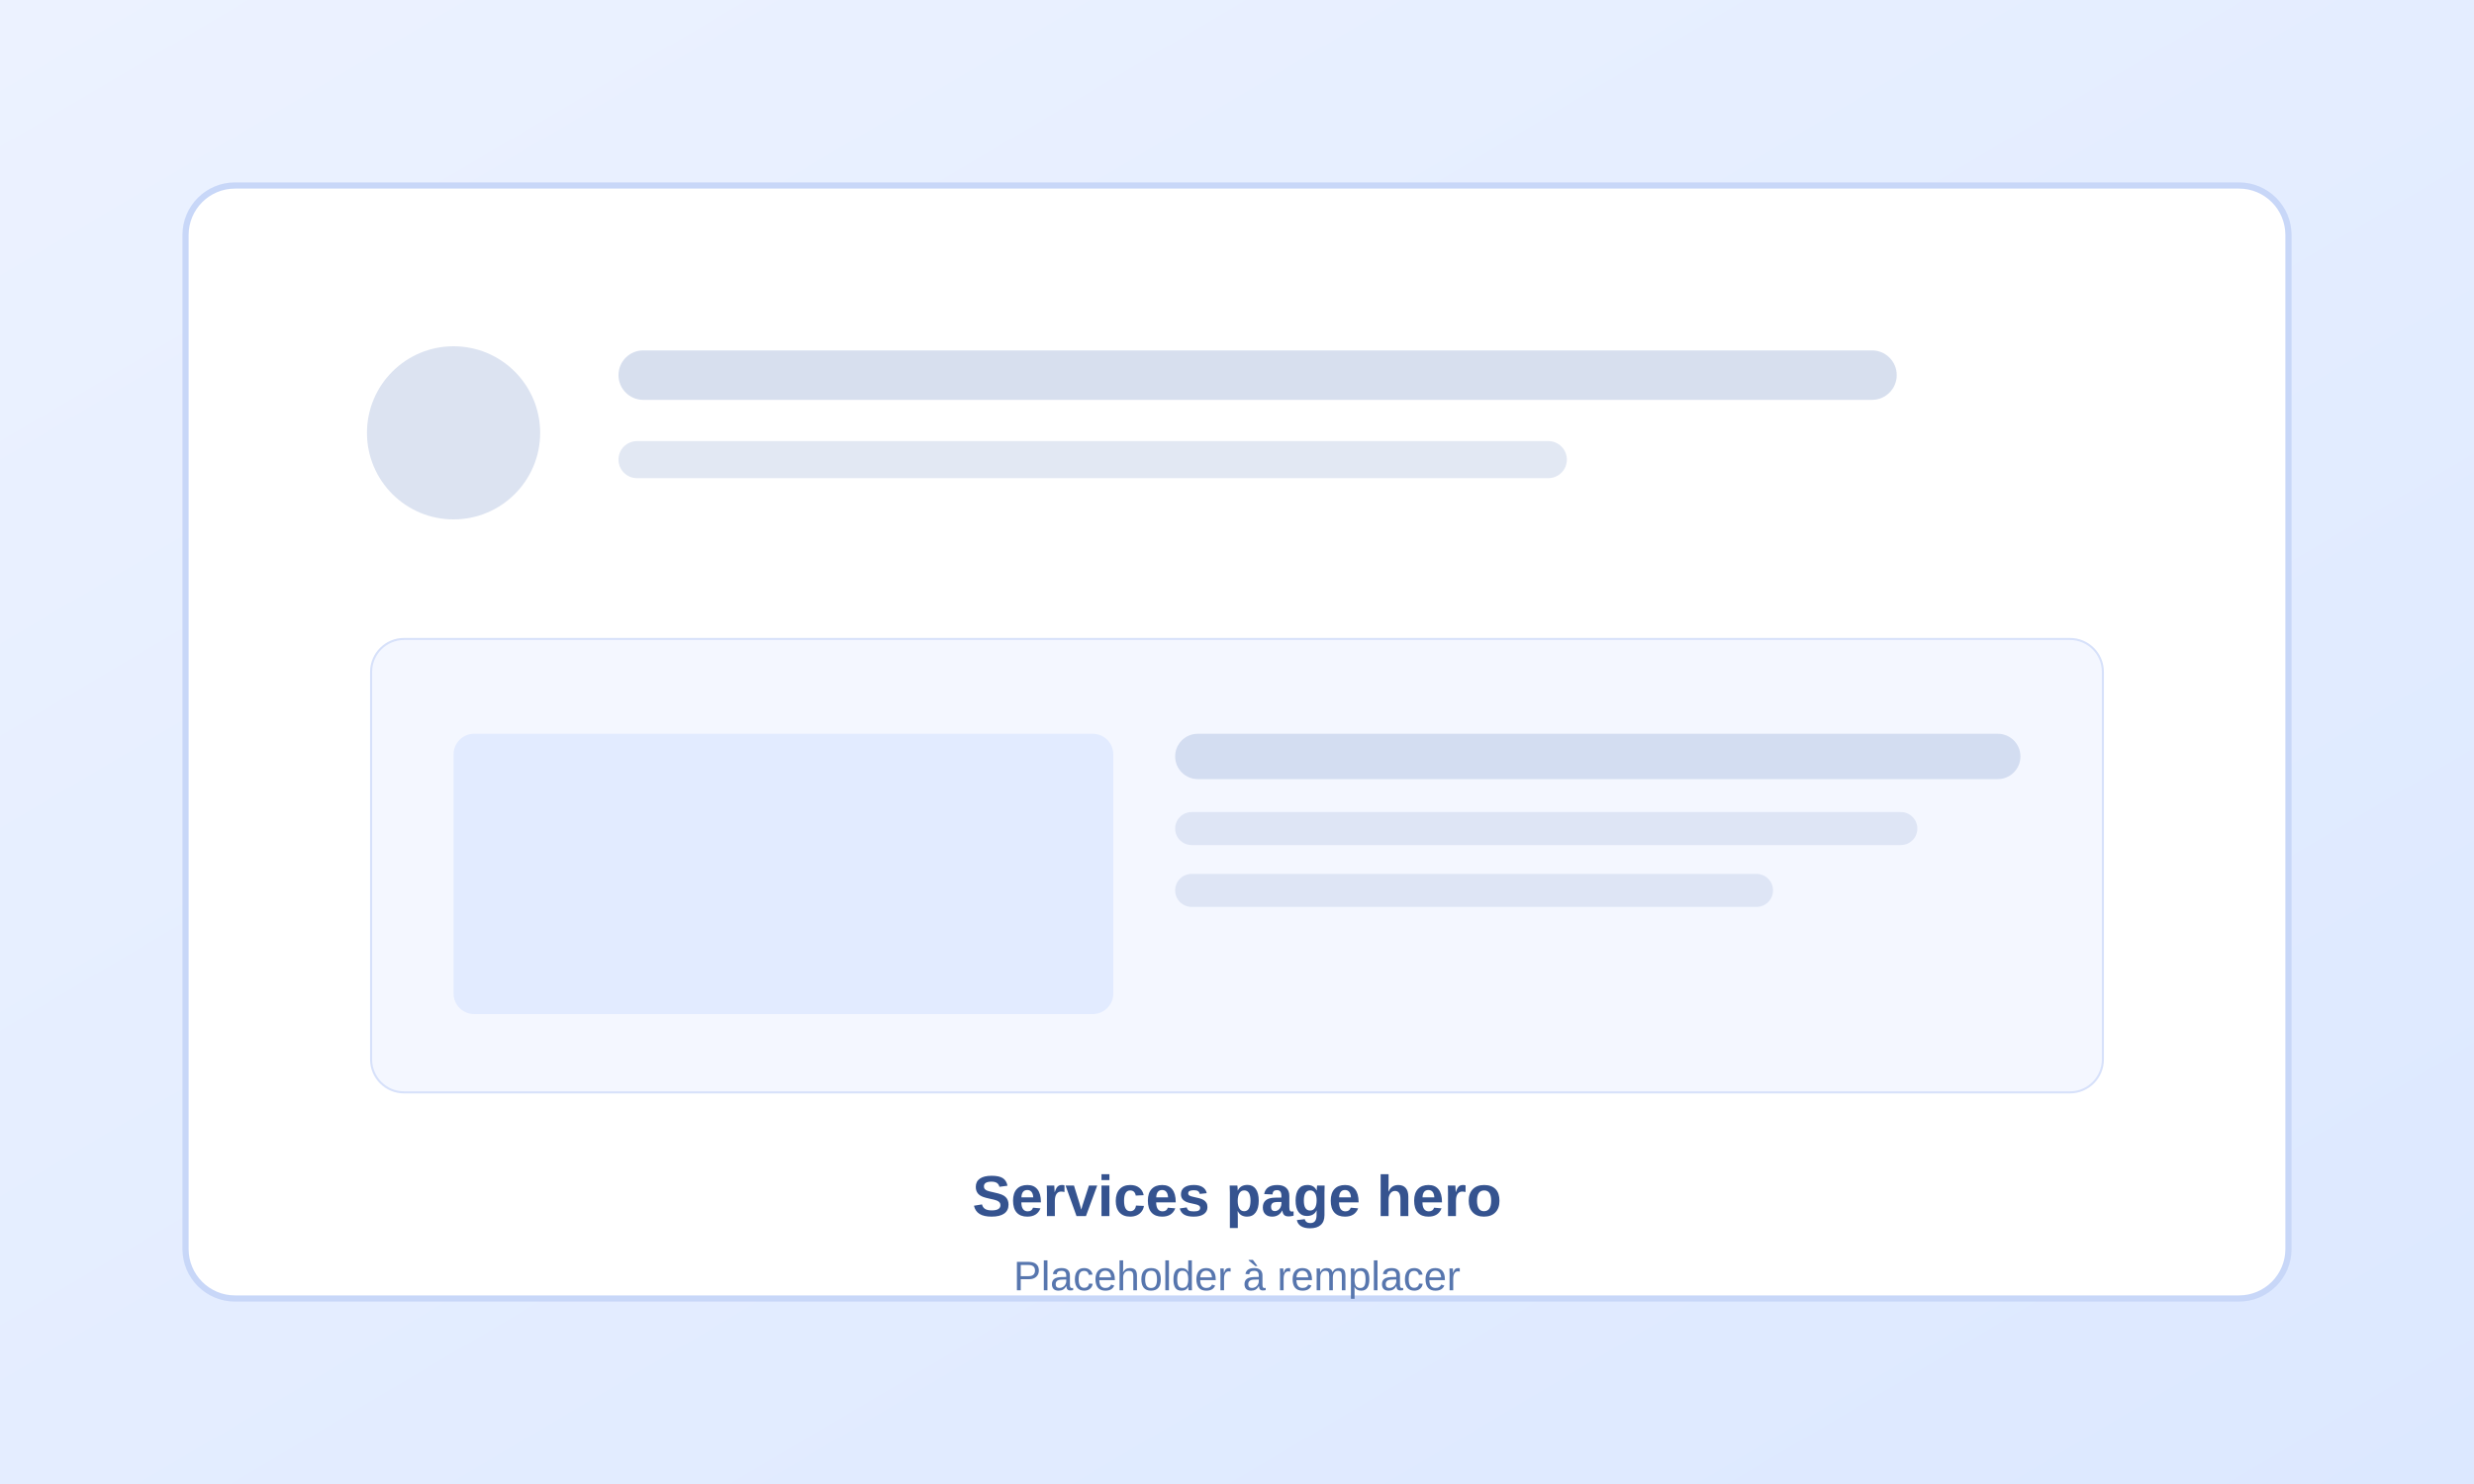
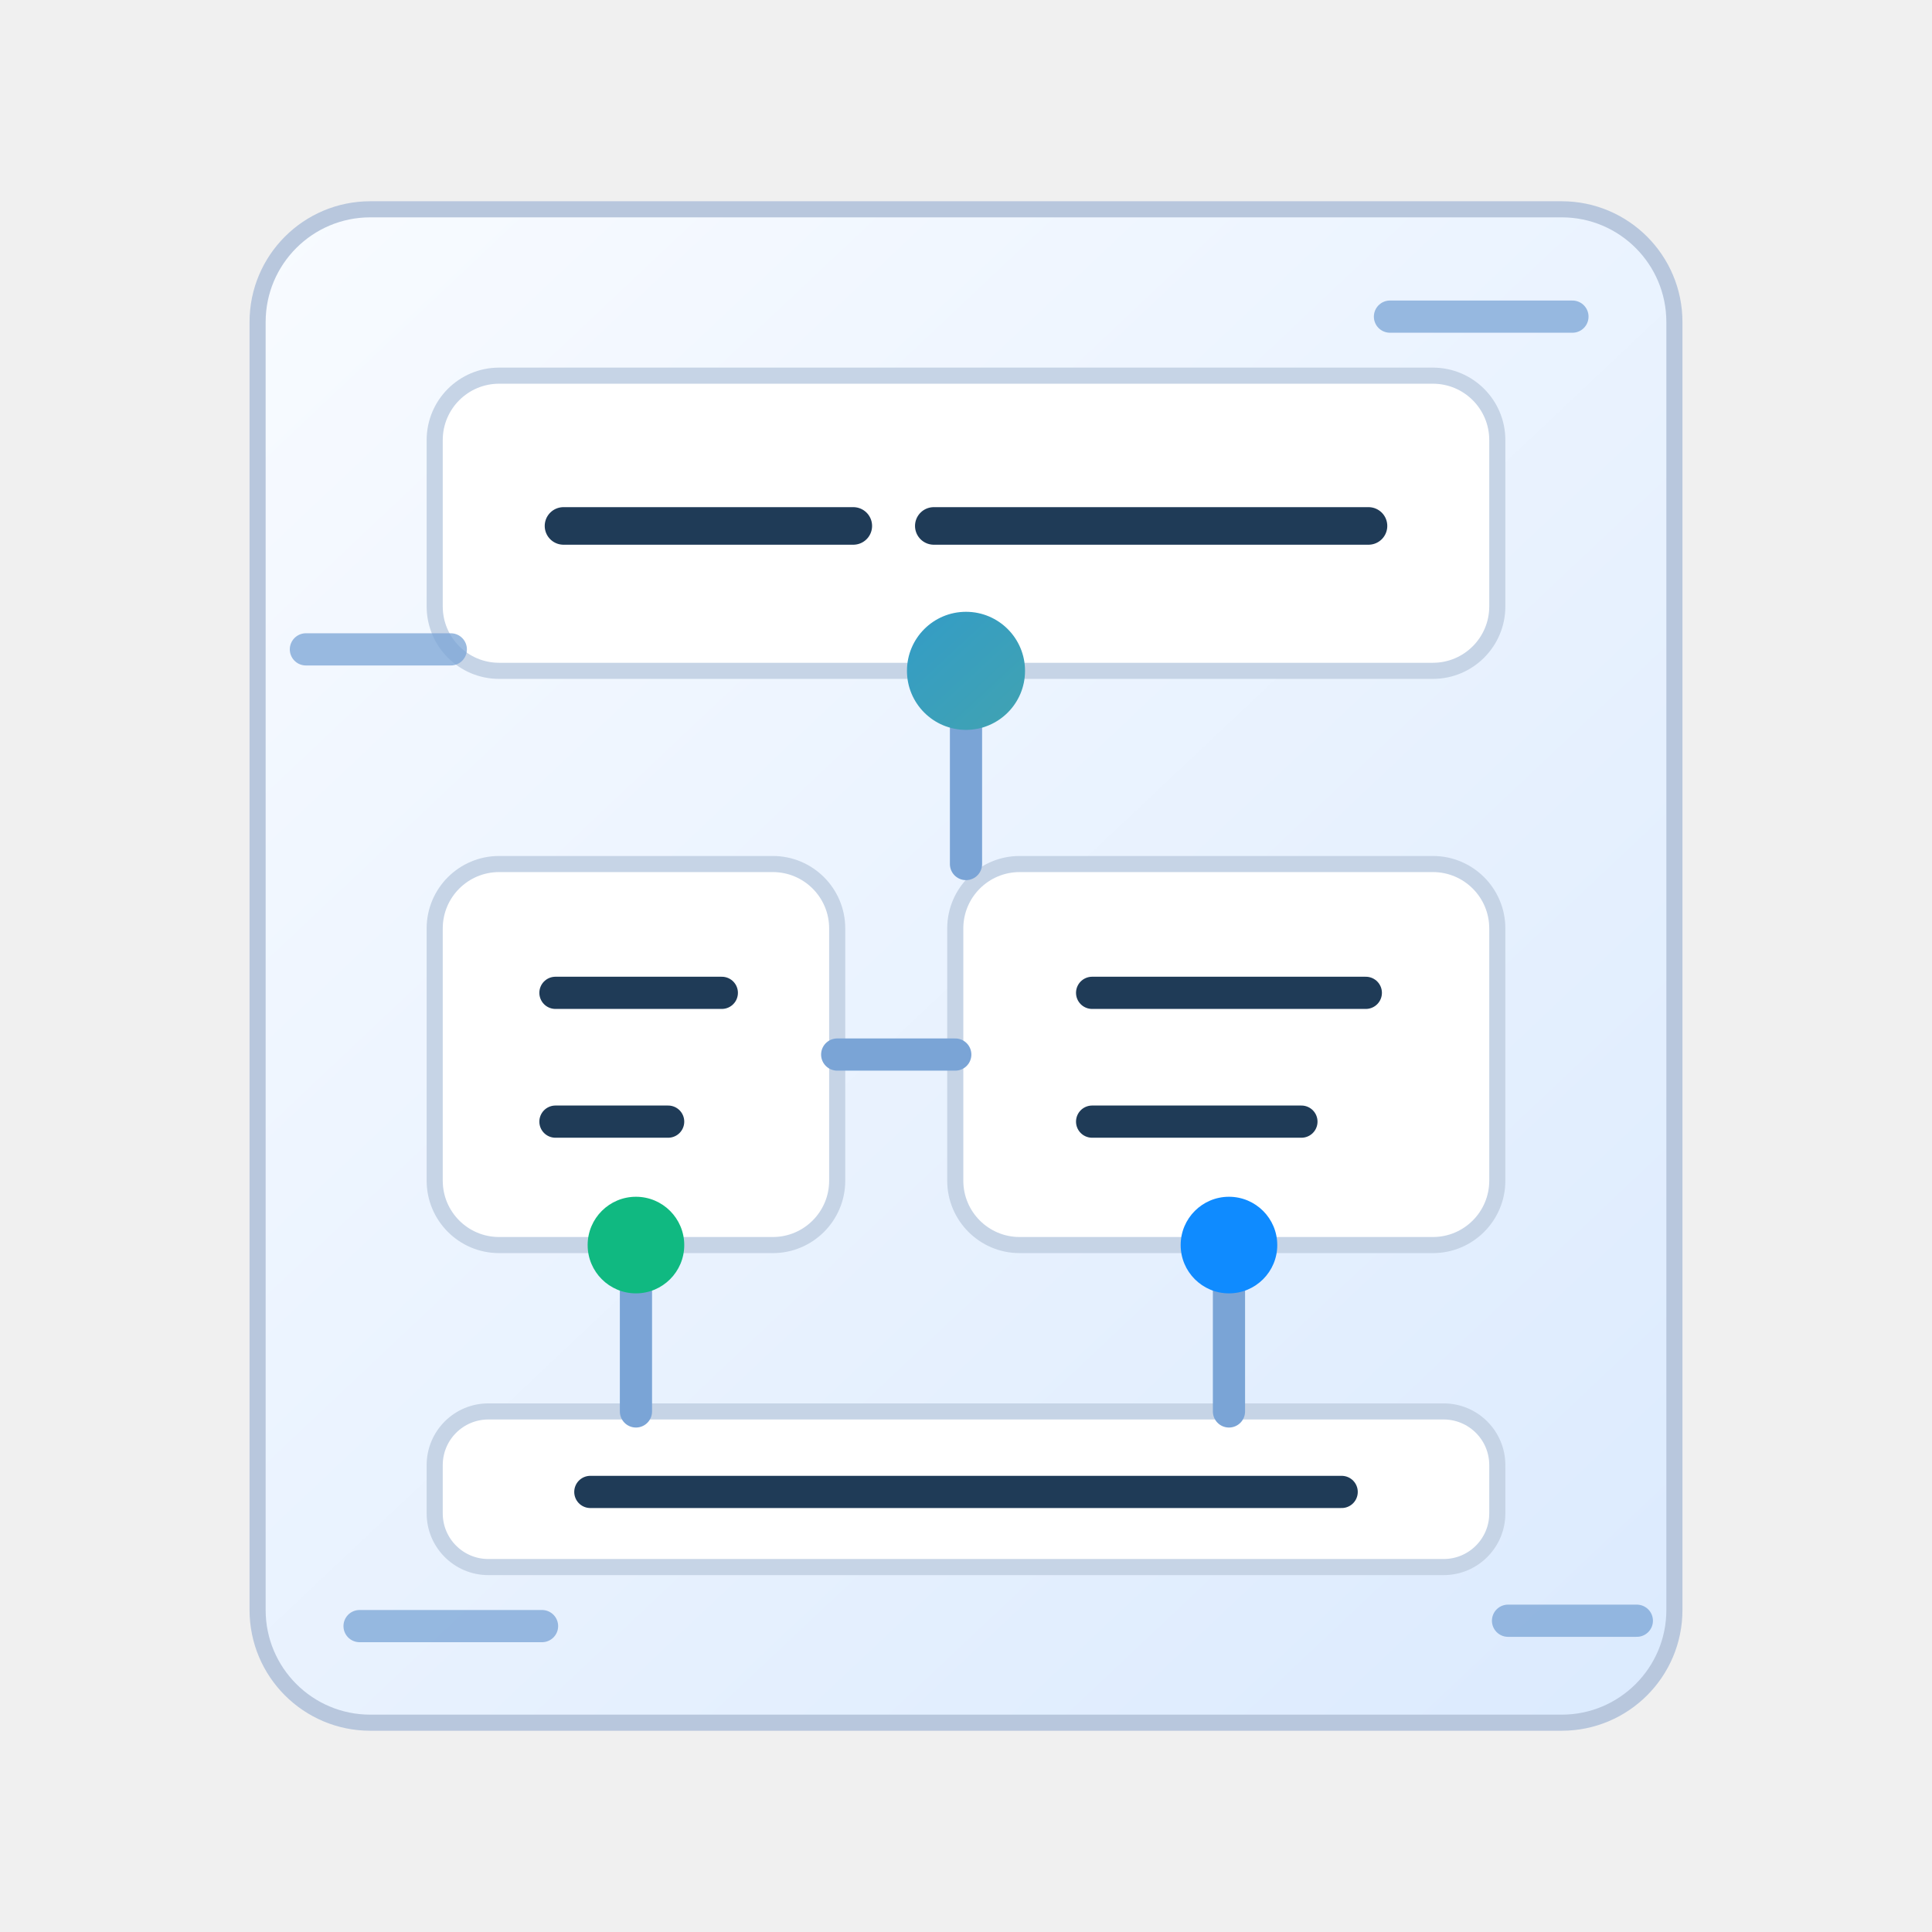
- <svg xmlns="http://www.w3.org/2000/svg" viewBox="0 0 1200 720" role="img" aria-labelledby="title desc">
+ <svg xmlns="http://www.w3.org/2000/svg" viewBox="0 0 720 720" role="img" aria-labelledby="title desc">
  <defs>
-     <linearGradient id="bg" x1="0" y1="0" x2="1" y2="1">
-       <stop offset="0%" stop-color="#ecf2ff" />
-       <stop offset="100%" stop-color="#dce8ff" />
+     <linearGradient id="panel" x1="98" y1="78" x2="628" y2="640" gradientUnits="userSpaceOnUse">
+       <stop stop-color="#f8fbff" />
+       <stop offset="1" stop-color="#dbeafe" />
+     </linearGradient>
+     <linearGradient id="accent" x1="168" y1="160" x2="548" y2="570" gradientUnits="userSpaceOnUse">
+       <stop stop-color="#0f8bff" />
+       <stop offset="1" stop-color="#89c540" />
    </linearGradient>
  </defs>
-   <rect width="1200" height="720" fill="url(#bg)" />
-   <rect x="90" y="90" width="1020" height="540" rx="24" fill="#ffffff" stroke="#c8d7f8" stroke-width="3" />
-   <circle cx="220" cy="210" r="42" fill="#5f7fbd" opacity="0.22" />
-   <rect x="300" y="170" width="620" height="24" rx="12" fill="#5f7fbd" opacity="0.25" />
-   <rect x="300" y="214" width="460" height="18" rx="9" fill="#5f7fbd" opacity="0.18" />
-   <rect x="180" y="310" width="840" height="220" rx="16" fill="#f4f7ff" stroke="#d7e1fa" />
-   <rect x="220" y="356" width="320" height="136" rx="10" fill="#e2ebff" />
-   <rect x="570" y="356" width="410" height="22" rx="11" fill="#5f7fbd" opacity="0.22" />
-   <rect x="570" y="394" width="360" height="16" rx="8" fill="#5f7fbd" opacity="0.15" />
-   <rect x="570" y="424" width="290" height="16" rx="8" fill="#5f7fbd" opacity="0.15" />
-   <text x="600" y="590" text-anchor="middle" fill="#35538f" font-family="Arial, sans-serif" font-size="28" font-weight="700">Services page hero</text>
-   <text x="600" y="626" text-anchor="middle" fill="#5776ae" font-family="Arial, sans-serif" font-size="20">Placeholder à remplacer</text>
+   <rect x="96" y="78" width="528" height="564" rx="42" fill="url(#panel)" stroke="#b8c7dd" stroke-width="6" />
+   <rect x="162" y="140" width="396" height="110" rx="24" fill="#fff" stroke="#c6d4e6" stroke-width="6" />
+   <path d="M210 196h108M348 196h162" fill="none" stroke="#1f3b57" stroke-linecap="round" stroke-width="14" />
+   <rect x="162" y="322" width="150" height="142" rx="24" fill="#fff" stroke="#c6d4e6" stroke-width="6" />
+   <rect x="356" y="322" width="202" height="142" rx="24" fill="#fff" stroke="#c6d4e6" stroke-width="6" />
+   <rect x="162" y="526" width="396" height="58" rx="20" fill="#fff" stroke="#c6d4e6" stroke-width="6" />
+   <path d="M360 250v72M237 464v62M458 464v62M312 393h44" fill="none" stroke="#7aa4d6" stroke-linecap="round" stroke-width="12" />
+   <path d="M207 370h62M207 418h42M407 370h102M407 418h78M220 556h280" fill="none" stroke="#1f3b57" stroke-linecap="round" stroke-width="12" />
+   <circle cx="360" cy="250" r="22" fill="url(#accent)" />
+   <circle cx="237" cy="464" r="18" fill="#10b981" />
+   <circle cx="458" cy="464" r="18" fill="#0f8bff" />
+   <path d="M134 606h68M518 118h68M114 242h54M562 604h48" fill="none" stroke="#7aa4d6" stroke-linecap="round" stroke-width="12" opacity=".75" />
</svg>
